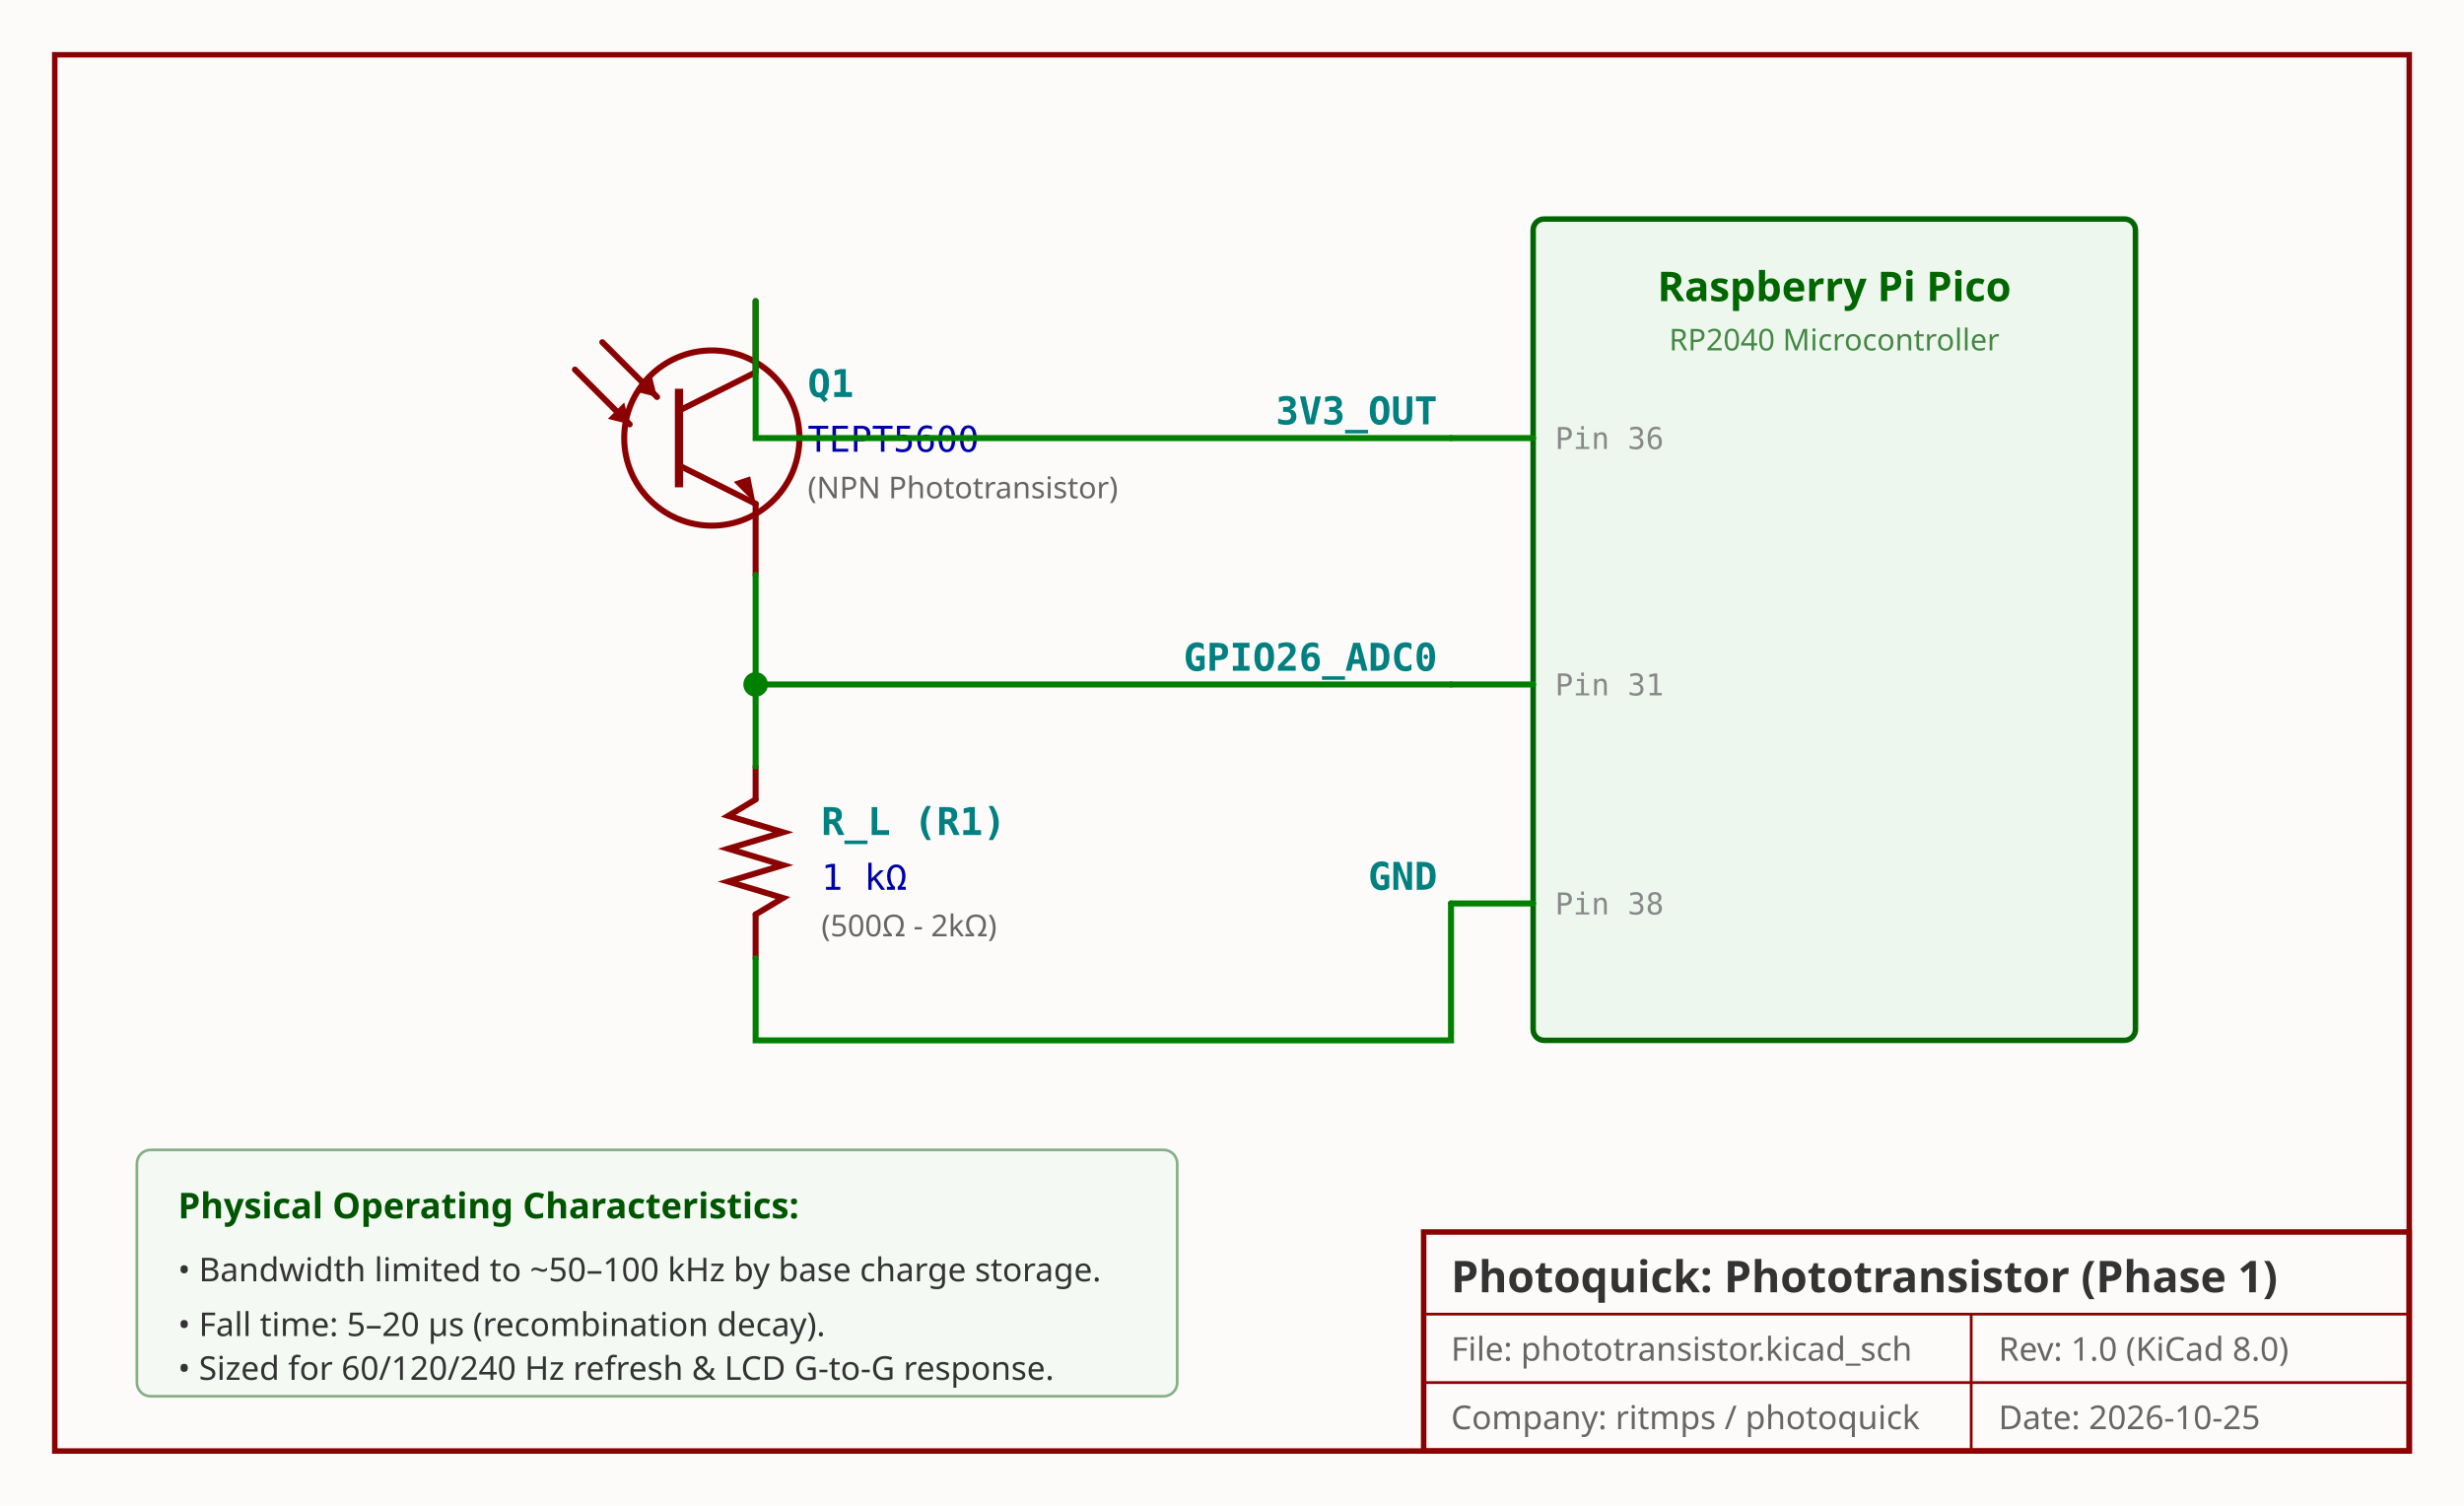
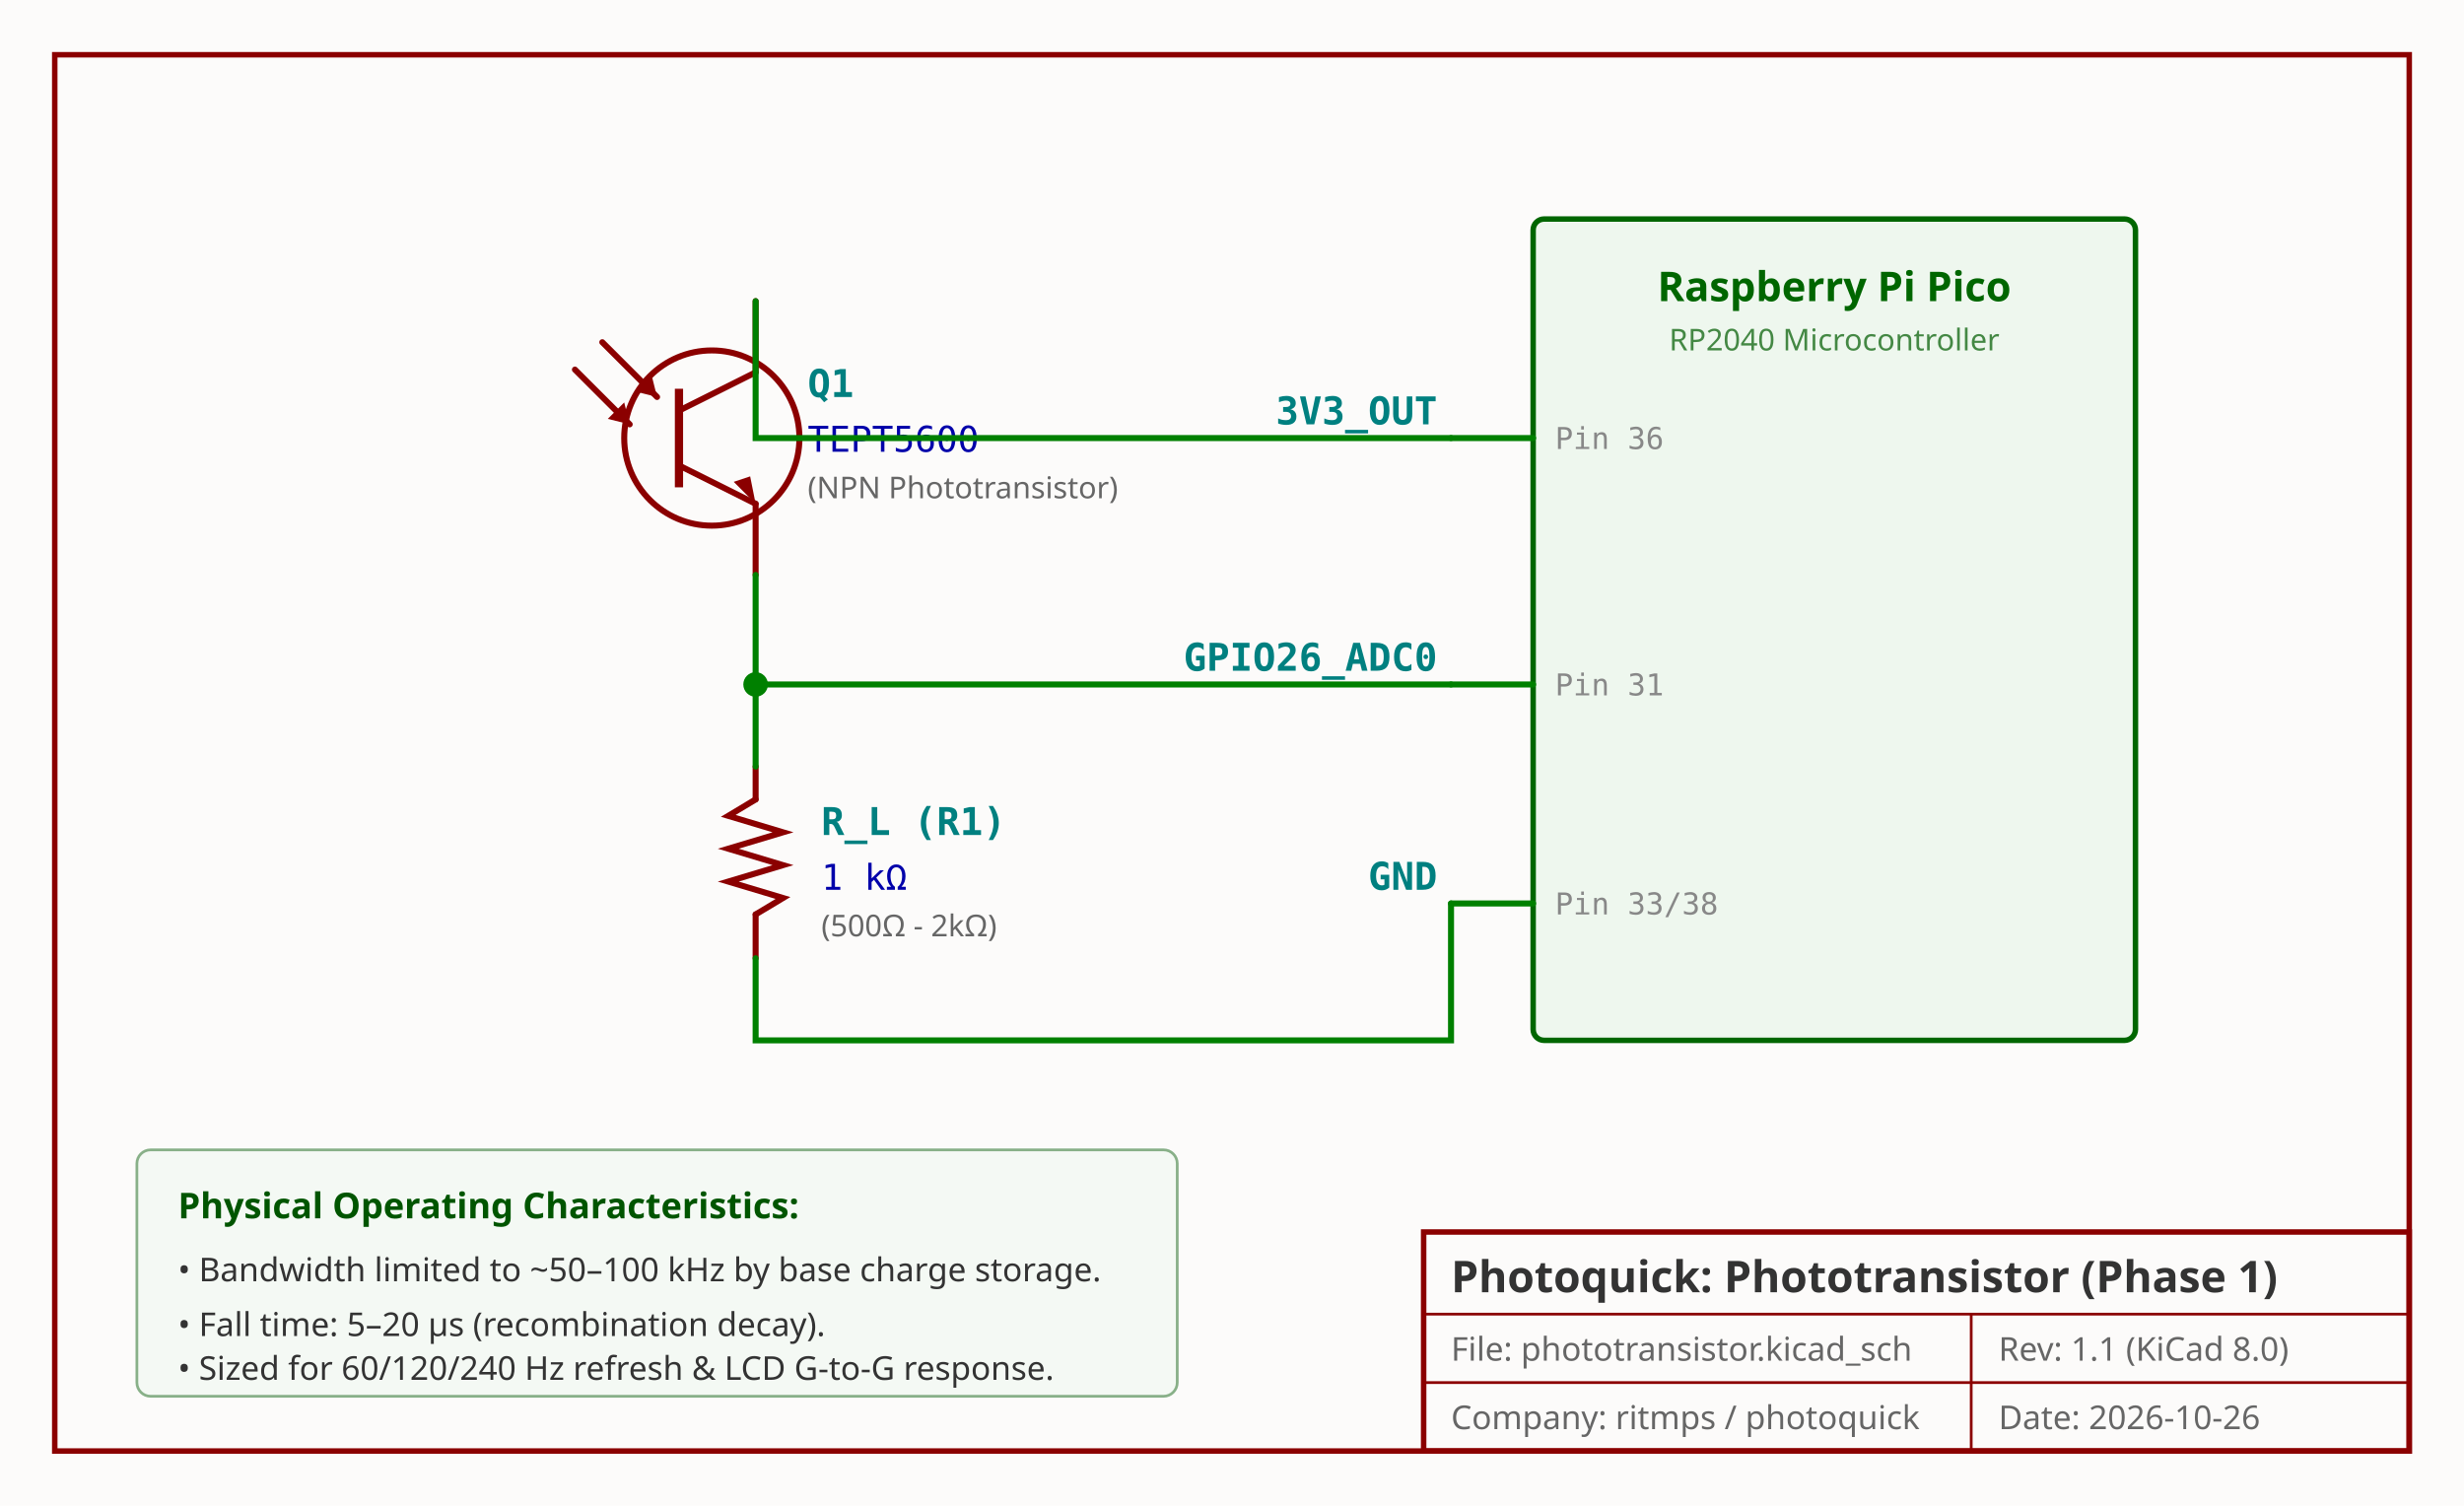
<svg xmlns="http://www.w3.org/2000/svg" viewBox="0 0 900 550" width="100%" height="100%">
  <defs>
    <style>
      .bg { fill: #fcfbfa; }
      .border { stroke: #8b0000; stroke-width: 2; fill: none; }
      .grid { stroke: #f0ede8; stroke-width: 0.5; }
      .wire { stroke: #008000; stroke-width: 2.2; fill: none; stroke-linecap: round; }
      .comp { stroke: #8b0000; stroke-width: 2.2; fill: none; stroke-linecap: round; }
      .text-ref { font-family: monospace; font-size: 14px; font-weight: bold; fill: #008080; }
      .text-val { font-family: monospace; font-size: 13px; fill: #0000aa; }
      .text-pin { font-family: monospace; font-size: 11px; fill: #888888; }
      .text-title { font-family: sans-serif; font-size: 16px; font-weight: bold; fill: #333333; }
      .text-meta { font-family: sans-serif; font-size: 12px; fill: #666666; }
      .junction { fill: #008000; }
      .pico-body { fill: #eef7ee; stroke: #006600; stroke-width: 2; }
      .arrow { fill: #8b0000; }
    </style>
  </defs>
  <rect width="900" height="550" class="bg" />
  <rect x="20" y="20" width="860" height="510" class="border" />
  <rect x="520" y="450" width="360" height="80" class="border" stroke-width="1.5" />
  <line x1="520" y1="480" x2="880" y2="480" stroke="#8b0000" stroke-width="1" />
  <line x1="520" y1="505" x2="880" y2="505" stroke="#8b0000" stroke-width="1" />
  <line x1="720" y1="480" x2="720" y2="530" stroke="#8b0000" stroke-width="1" />
  <text x="530" y="472" class="text-title">Photoquick: Phototransistor (Phase 1)</text>
  <text x="530" y="497" class="text-meta">File: phototransistor.kicad_sch</text>
-   <text x="730" y="497" class="text-meta">Rev: 1.0 (KiCad 8.0)</text>
+   <text x="730" y="497" class="text-meta">Rev: 1.1 (KiCad 8.0)</text>
  <text x="530" y="522" class="text-meta">Company: ritmps / photoquick</text>
-   <text x="730" y="522" class="text-meta">Date: 2026-10-25</text>
+   <text x="730" y="522" class="text-meta">Date: 2026-10-26</text>
  <g transform="translate(560, 80)">
    <rect x="0" y="0" width="220" height="300" rx="4" class="pico-body" />
    <text x="110" y="30" text-anchor="middle" font-family="sans-serif" font-size="15" font-weight="bold" fill="#006600">Raspberry Pi Pico</text>
    <text x="110" y="48" text-anchor="middle" font-family="sans-serif" font-size="11" fill="#448844">RP2040 Microcontroller</text>
    <line x1="-30" y1="80" x2="0" y2="80" class="wire" />
    <text x="-35" y="75" text-anchor="end" class="text-ref">3V3_OUT</text>
    <text x="8" y="84" class="text-pin">Pin 36</text>
    <line x1="-30" y1="170" x2="0" y2="170" class="wire" />
    <text x="-35" y="165" text-anchor="end" class="text-ref">GPIO26_ADC0</text>
    <text x="8" y="174" class="text-pin">Pin 31</text>
    <line x1="-30" y1="250" x2="0" y2="250" class="wire" />
    <text x="-35" y="245" text-anchor="end" class="text-ref">GND</text>
-     <text x="8" y="254" class="text-pin">Pin 38</text>
+     <text x="8" y="254" class="text-pin">Pin 33/38</text>
  </g>
  <g transform="translate(260, 160)">
    <circle cx="0" cy="0" r="32" class="comp" />
    <line x1="-12" y1="-18" x2="-12" y2="18" stroke="#8b0000" stroke-width="3" />
    <line x1="-12" y1="-10" x2="16" y2="-24" class="comp" />
    <line x1="16" y1="-24" x2="16" y2="-50" class="comp" />
    <line x1="-12" y1="10" x2="16" y2="24" class="comp" />
    <polygon points="16,24 8,16 14,14" class="arrow" />
    <line x1="16" y1="24" x2="16" y2="50" class="comp" />
    <g transform="translate(-40, -35)">
      <line x1="0" y1="0" x2="20" y2="20" class="comp" stroke-width="1.8" />
      <polygon points="20,20 12,18 18,12" class="arrow" />
      <line x1="-10" y1="10" x2="10" y2="30" class="comp" stroke-width="1.8" />
      <polygon points="10,30 2,28 8,22" class="arrow" />
    </g>
    <text x="35" y="-15" class="text-ref">Q1</text>
    <text x="35" y="5" class="text-val">TEPT5600</text>
    <text x="35" y="22" font-family="sans-serif" font-size="11" fill="#666666">(NPN Phototransistor)</text>
  </g>
  <g transform="translate(260, 310)">
    <line x1="16" y1="-30" x2="16" y2="-18" class="comp" />
    <path d="M 16 -18 L 6 -12 L 26 -6 L 6 0 L 26 6 L 6 12 L 26 18 L 16 24" class="comp" />
    <line x1="16" y1="24" x2="16" y2="40" class="comp" />
    <text x="40" y="-5" class="text-ref">R_L (R1)</text>
    <text x="40" y="15" class="text-val">1 kΩ</text>
    <text x="40" y="32" font-family="sans-serif" font-size="11" fill="#666666">(500Ω - 2kΩ)</text>
  </g>
  <path d="M 530 160 L 276 160 L 276 110" class="wire" />
  <path d="M 276 210 L 276 280" class="wire" />
  <path d="M 276 250 L 530 250" class="wire" />
  <circle cx="276" cy="250" r="4.5" class="junction" />
  <path d="M 276 350 L 276 380 L 530 380 L 530 330" class="wire" />
  <rect x="50" y="420" width="380" height="90" rx="5" fill="#f4f9f4" stroke="#88b088" stroke-width="1" />
  <text x="65" y="445" font-family="sans-serif" font-size="13" font-weight="bold" fill="#005500">Physical Operating Characteristics:</text>
  <text x="65" y="468" font-family="sans-serif" font-size="12" fill="#333333">• Bandwidth limited to ~50–100 kHz by base charge storage.</text>
  <text x="65" y="488" font-family="sans-serif" font-size="12" fill="#333333">• Fall time: 5–20 µs (recombination decay).</text>
  <text x="65" y="504" font-family="sans-serif" font-size="12" fill="#333333">• Sized for 60/120/240 Hz refresh &amp; LCD G-to-G response.</text>
</svg>
